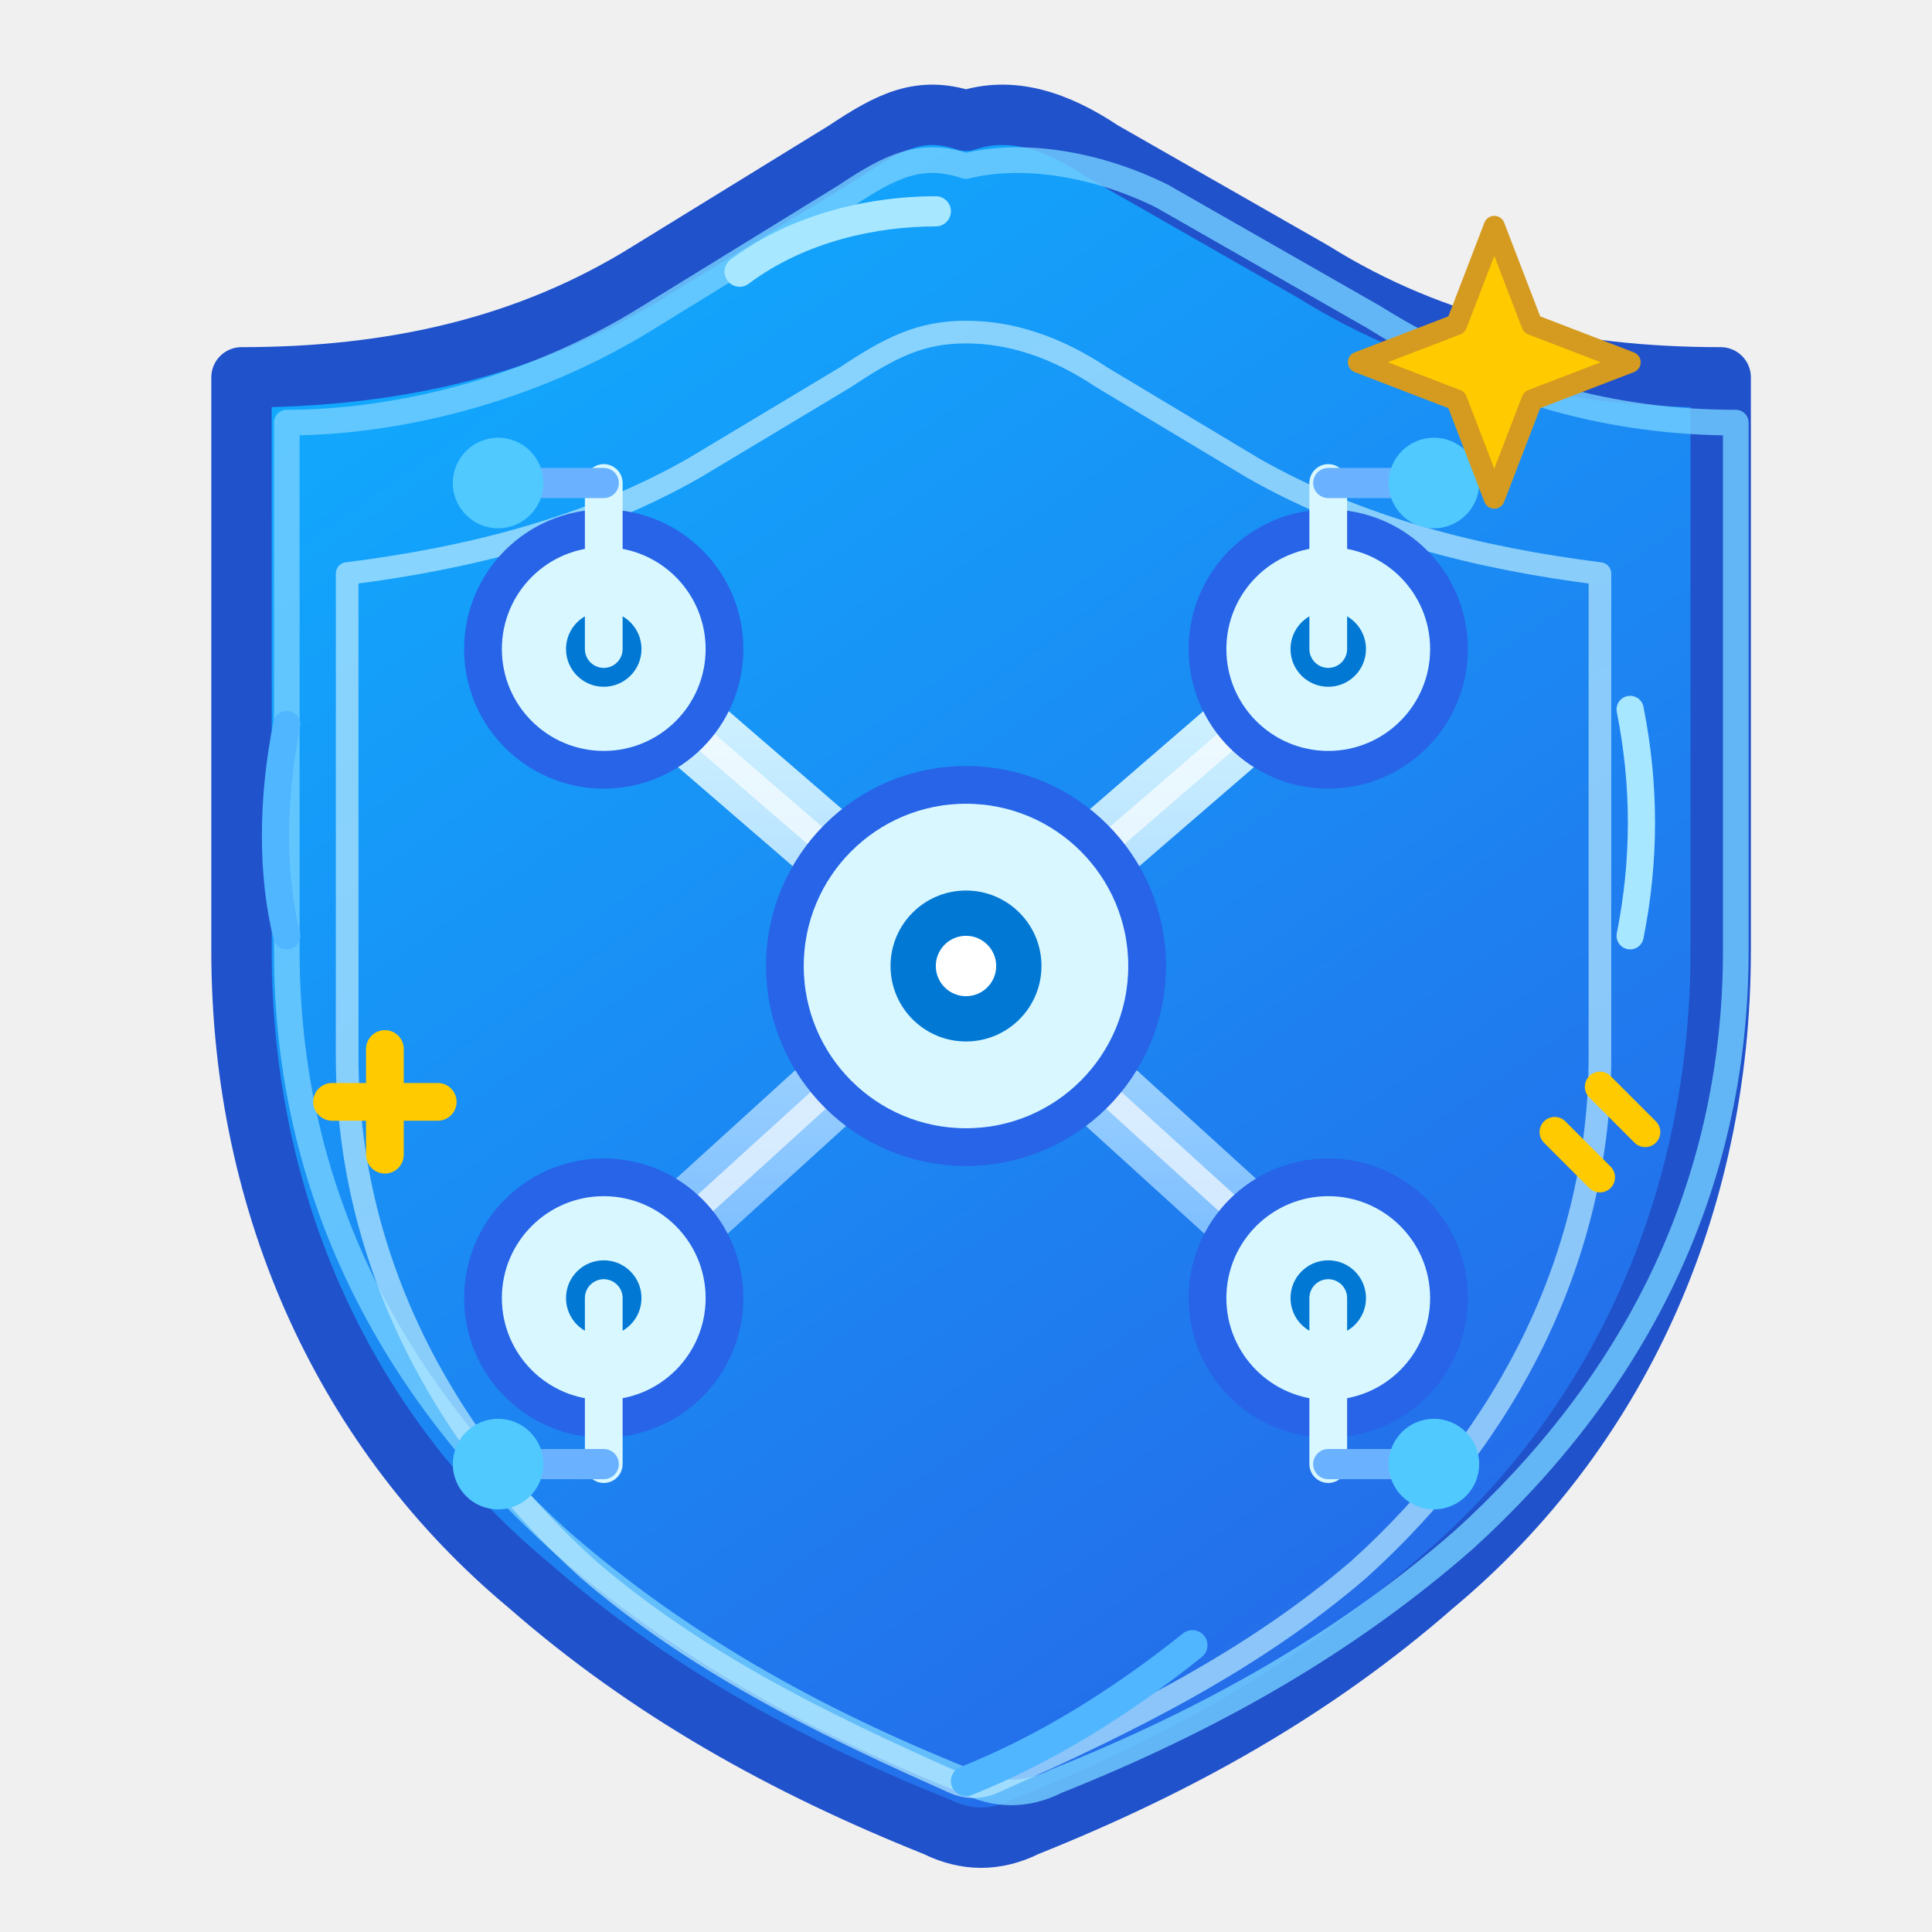
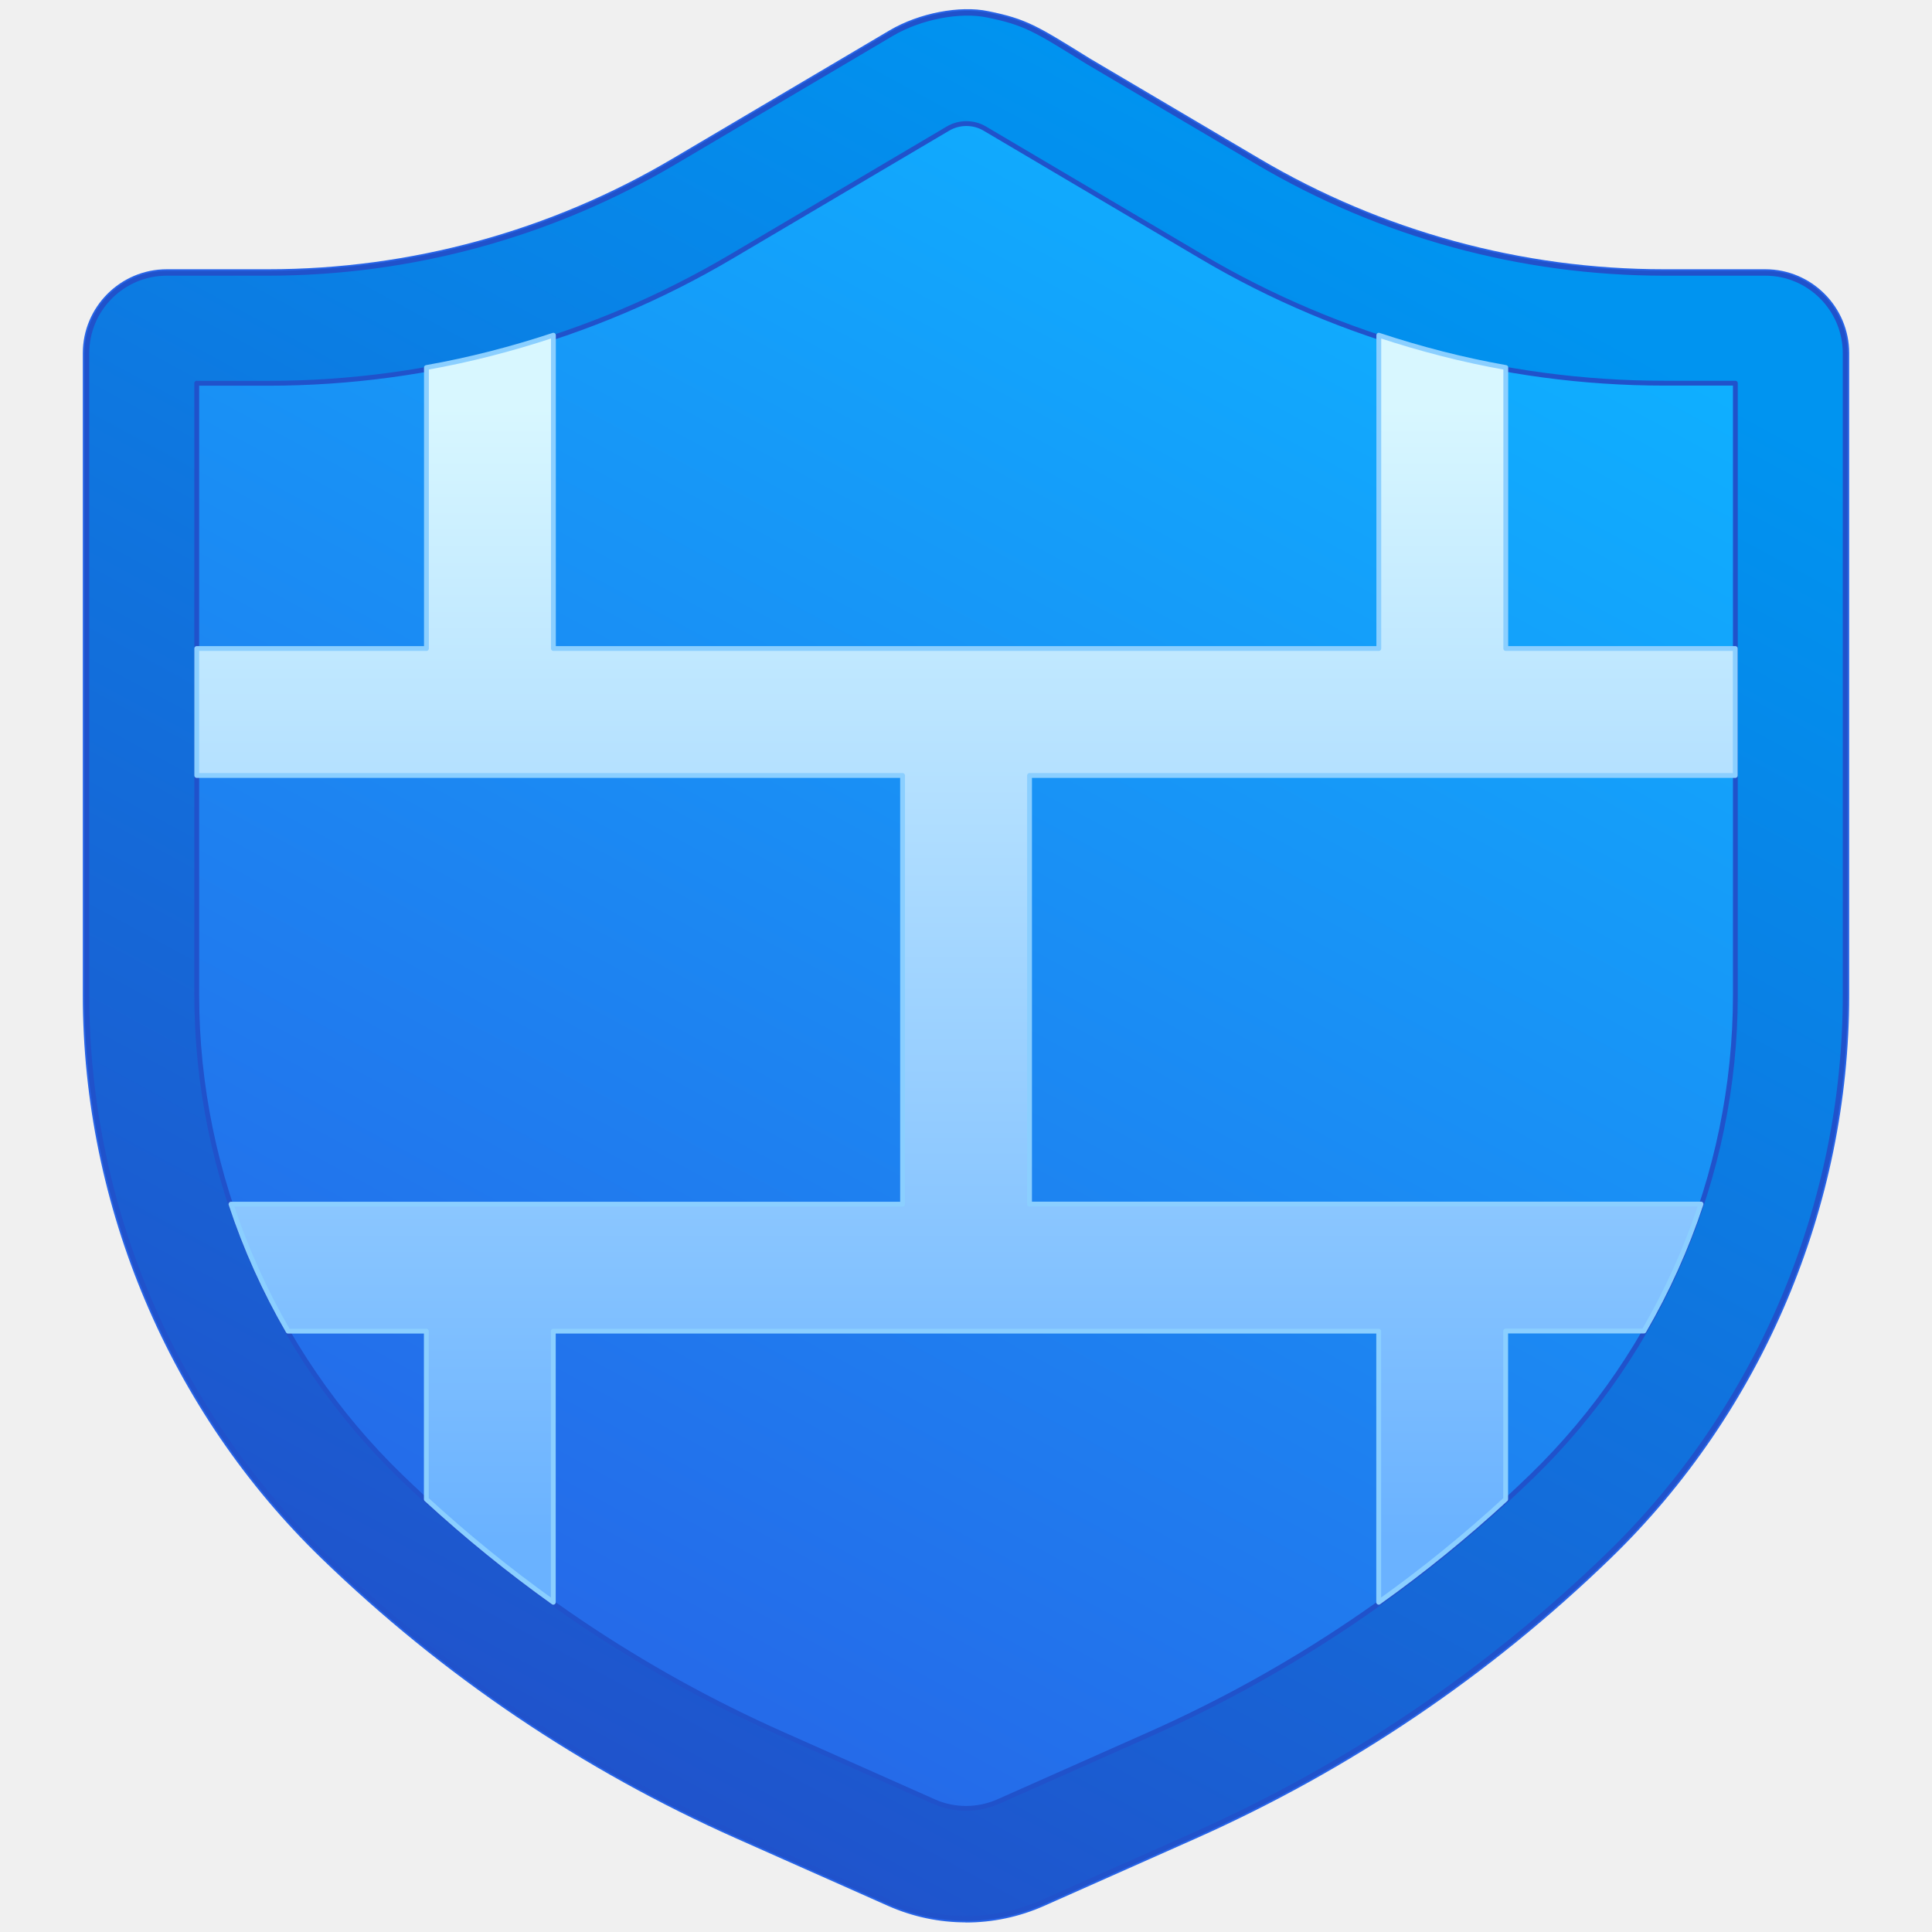
- <svg xmlns="http://www.w3.org/2000/svg" viewBox="0 0 128 128" width="128" height="128" fill="none">
+ <svg xmlns="http://www.w3.org/2000/svg" width="128" height="128" viewBox="0 0 128 128">
  <defs>
-     <linearGradient id="hubShield" x1="25" y1="9" x2="101" y2="119" gradientUnits="userSpaceOnUse">
+     <linearGradient id="shieldFill" x1="12.051" y1="1.477" x2="4.134" y2="16.083" gradientUnits="userSpaceOnUse">
      <stop offset="0" stop-color="#0fafff" />
      <stop offset="1" stop-color="#2764e7" />
    </linearGradient>
-     <linearGradient id="hubOutline" x1="25" y1="9" x2="101" y2="119" gradientUnits="userSpaceOnUse">
+     <linearGradient id="shieldEdge" x1="12.051" y1="1.477" x2="4.134" y2="16.083" gradientUnits="userSpaceOnUse">
      <stop offset="0" stop-color="#0094f0" />
      <stop offset="1" stop-color="#2052cb" />
    </linearGradient>
-     <linearGradient id="hubNetwork" x1="64" y1="43" x2="64" y2="91" gradientUnits="userSpaceOnUse">
-       <stop offset="0" stop-color="#d8f7ff" />
-       <stop offset="1" stop-color="#6ab2ff" />
+     <linearGradient id="brickFill" x1="9" y1="14.347" x2="9" y2="3.785" gradientUnits="userSpaceOnUse">
+       <stop offset="0" stop-color="#6ab2ff" />
+       <stop offset="1" stop-color="#d8f7ff" />
    </linearGradient>
  </defs>
-   <g stroke-linecap="round" stroke-linejoin="round">
-     <path d="M64 8c-3-1-5 0-8 2l-13 8c-8 5-17 7-27 7v38c0 17 7 32 19 42 8 7 17 12 27 16 2 1 4 1 6 0 10-4 19-9 27-16 12-10 19-25 19-42V25c-10 0-19-2-27-7L73 10c-3-2-6-3-9-2Z" fill="url(#hubShield)" stroke="#2052cb" stroke-width="4" />
-     <path d="M64 11c-3-1-5 0-8 2l-13 8c-8 5-17 7-24 7v35c0 16 7 29 18 39 8 7 17 12 27 16 2 1 4 1 6 0 10-4 19-9 27-16 11-10 18-23 18-39V28c-8 0-16-2-24-7l-14-8c-4-2-9-3-13-2Z" stroke="#74cfff" stroke-width="1.7" opacity=".8" />
-     <path d="M64 22c-3 0-5 1-8 3l-10 6c-7 4-15 6-23 7v32c0 13 6 25 16 34 7 6 15 10 24 14 1 .5 2 .5 3 0 9-4 17-8 24-14 10-9 16-21 16-34V38c-8-1-16-3-23-7l-10-6c-3-2-6-3-9-3Z" stroke="#b8eaff" stroke-width="1.5" opacity=".7" />
-     <path d="M64 64 42 45M64 64l22-19M64 64 42 84M64 64l22 20" stroke="url(#hubNetwork)" stroke-width="5" />
-     <path d="M64 64 42 45M64 64l22-19M64 64 42 84M64 64l22 20" stroke="#ffffff" stroke-width="1.5" opacity=".65" />
-     <circle cx="64" cy="64" r="12" fill="#d8f7ff" stroke="#2764e7" stroke-width="2.5" />
-     <circle cx="64" cy="64" r="5" fill="#0078d4" />
-     <circle cx="64" cy="64" r="2" fill="#ffffff" />
-     <g fill="#d8f7ff" stroke="#2764e7" stroke-width="2.5">
-       <circle cx="40" cy="43" r="8" />
-       <circle cx="88" cy="43" r="8" />
-       <circle cx="40" cy="86" r="8" />
-       <circle cx="88" cy="86" r="8" />
-     </g>
-     <g fill="#0078d4">
-       <circle cx="40" cy="43" r="2.5" />
-       <circle cx="88" cy="43" r="2.5" />
-       <circle cx="40" cy="86" r="2.5" />
-       <circle cx="88" cy="86" r="2.5" />
-     </g>
-     <path d="M40 43V32M88 43V32M40 86v11M88 86v11" stroke="#d8f7ff" stroke-width="2.5" />
-     <path d="M40 32h-7M88 32h7M40 97h-7M88 97h7" stroke="#6ab2ff" stroke-width="2" />
-     <circle cx="33" cy="32" r="3" fill="#50c9ff" />
-     <circle cx="95" cy="32" r="3" fill="#50c9ff" />
-     <circle cx="33" cy="97" r="3" fill="#50c9ff" />
-     <circle cx="95" cy="97" r="3" fill="#50c9ff" />
-     <path d="M99 15l2.5 6.5L108 24l-6.5 2.5L99 33l-2.5-6.5L90 24l6.5-2.5Z" fill="#ffca00" stroke="#d49b20" stroke-width="1.4" />
-     <path d="M22 73h7M25.5 69.5v7" stroke="#ffca00" stroke-width="2.5" />
-     <path d="M103 75l3 3M106 72l3 3" stroke="#ffca00" stroke-width="2" />
-     <path d="M49 18c4-3 9-4 13-4" stroke="#a7e7ff" stroke-width="2" />
-     <path d="M79 109c-5 4-10 7-15 9" stroke="#50b6ff" stroke-width="2" />
-     <path d="M108 47c1 5 1 10 0 15" stroke="#a7e7ff" stroke-width="1.8" />
-     <path d="M19 48c-1 5-1 10 0 14" stroke="#50b6ff" stroke-width="1.8" />
+   <g transform="scale(7.111111)">
+     <path d="M9 17.873       c-.246 0-.486-.051-.712-.151l-1.411-.627       c-1.432-.636-2.729-1.512-3.856-2.603       -1.406-1.361-2.212-3.264-2.212-5.221V3.291       c0-.411.334-.745.745-.745h.943       c1.332 0 2.642-.358 3.788-1.036L8.307.315       c.268-.158.64-.228.894-.174.349.071.441.13.932.435       l1.582.934c1.147.678 2.456 1.036 3.789 1.036h.943       c.41 0 .744.334.744.745v5.981       c0 1.957-.806 3.86-2.212 5.221       -1.127 1.09-2.423 1.965-3.856 2.603l-1.411.627       c-.227.1-.466.151-.712.151Z" fill="url(#shieldFill)" stroke="#2764e7" stroke-width=".075" stroke-linejoin="round" />
+     <path d="M9 17.873       c-.246 0-.486-.051-.712-.151l-1.411-.627       c-1.432-.636-2.729-1.512-3.856-2.603       -1.406-1.361-2.212-3.264-2.212-5.221V3.291       c0-.411.334-.745.745-.745h.943       c1.332 0 2.642-.358 3.788-1.036L8.307.315       c.268-.158.64-.228.894-.174.349.071.441.13.932.435       l1.582.934c1.147.678 2.456 1.036 3.789 1.036h.943       c.41 0 .744.334.744.745v5.981       c0 1.957-.806 3.86-2.212 5.221       -1.127 1.09-2.423 1.965-3.856 2.603l-1.411.627       c-.227.1-.466.151-.712.151Z       M1.833 3.57v5.702c0 1.681.693 3.316 1.901 4.485       1.04 1.006 2.238 1.815 3.56 2.402l1.41.627       c.188.083.404.083.594 0l1.41-.627       c1.323-.588 2.521-1.396 3.56-2.402       1.207-1.169 1.9-2.804 1.9-4.485V3.57h-.662       c-1.516 0-3.006-.407-4.31-1.178L9.175 1.198       c-.104-.062-.239-.062-.343 0L6.809 2.393       c-1.304.77-2.794 1.178-4.309 1.178h-.666Z" fill="url(#shieldEdge)" stroke="#2052cb" stroke-width=".045" stroke-linejoin="round" />
+     <path d="M9.592 11.219V7.225h6.575V6.042h-2.138V3.424       c-.402-.071-.796-.173-1.183-.301v2.919h-7.69V3.123       c-.387.128-.781.23-1.183.301v2.618H1.833v1.183h6.576v3.994H2.152       c.136.412.315.808.532 1.183h1.288v1.566       c.376.345.77.665 1.183.96v-2.526h7.69v2.526       c.413-.294.808-.615 1.183-.96v-1.567h1.288       c.217-.375.396-.771.532-1.183H9.592Z" fill="url(#brickFill)" stroke="#8bcfff" stroke-width=".045" stroke-linejoin="round" />
  </g>
</svg>
